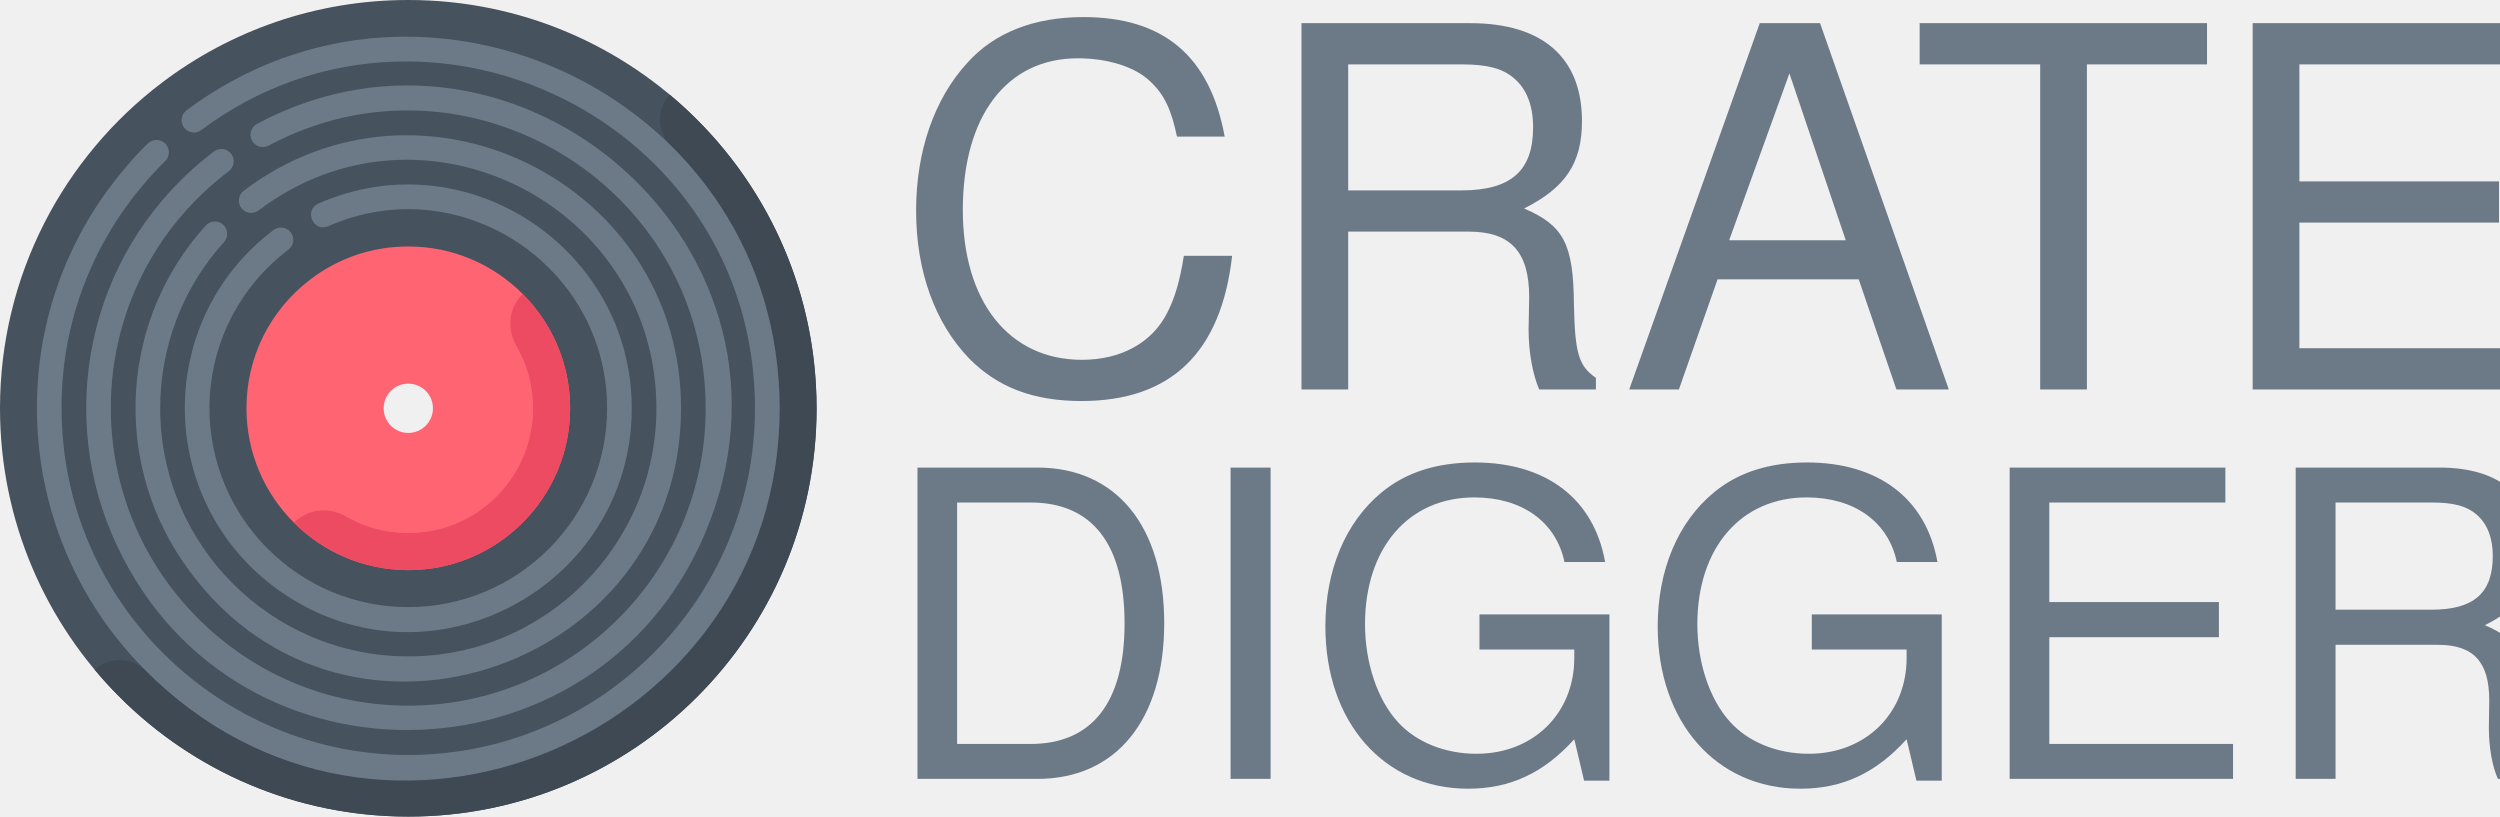
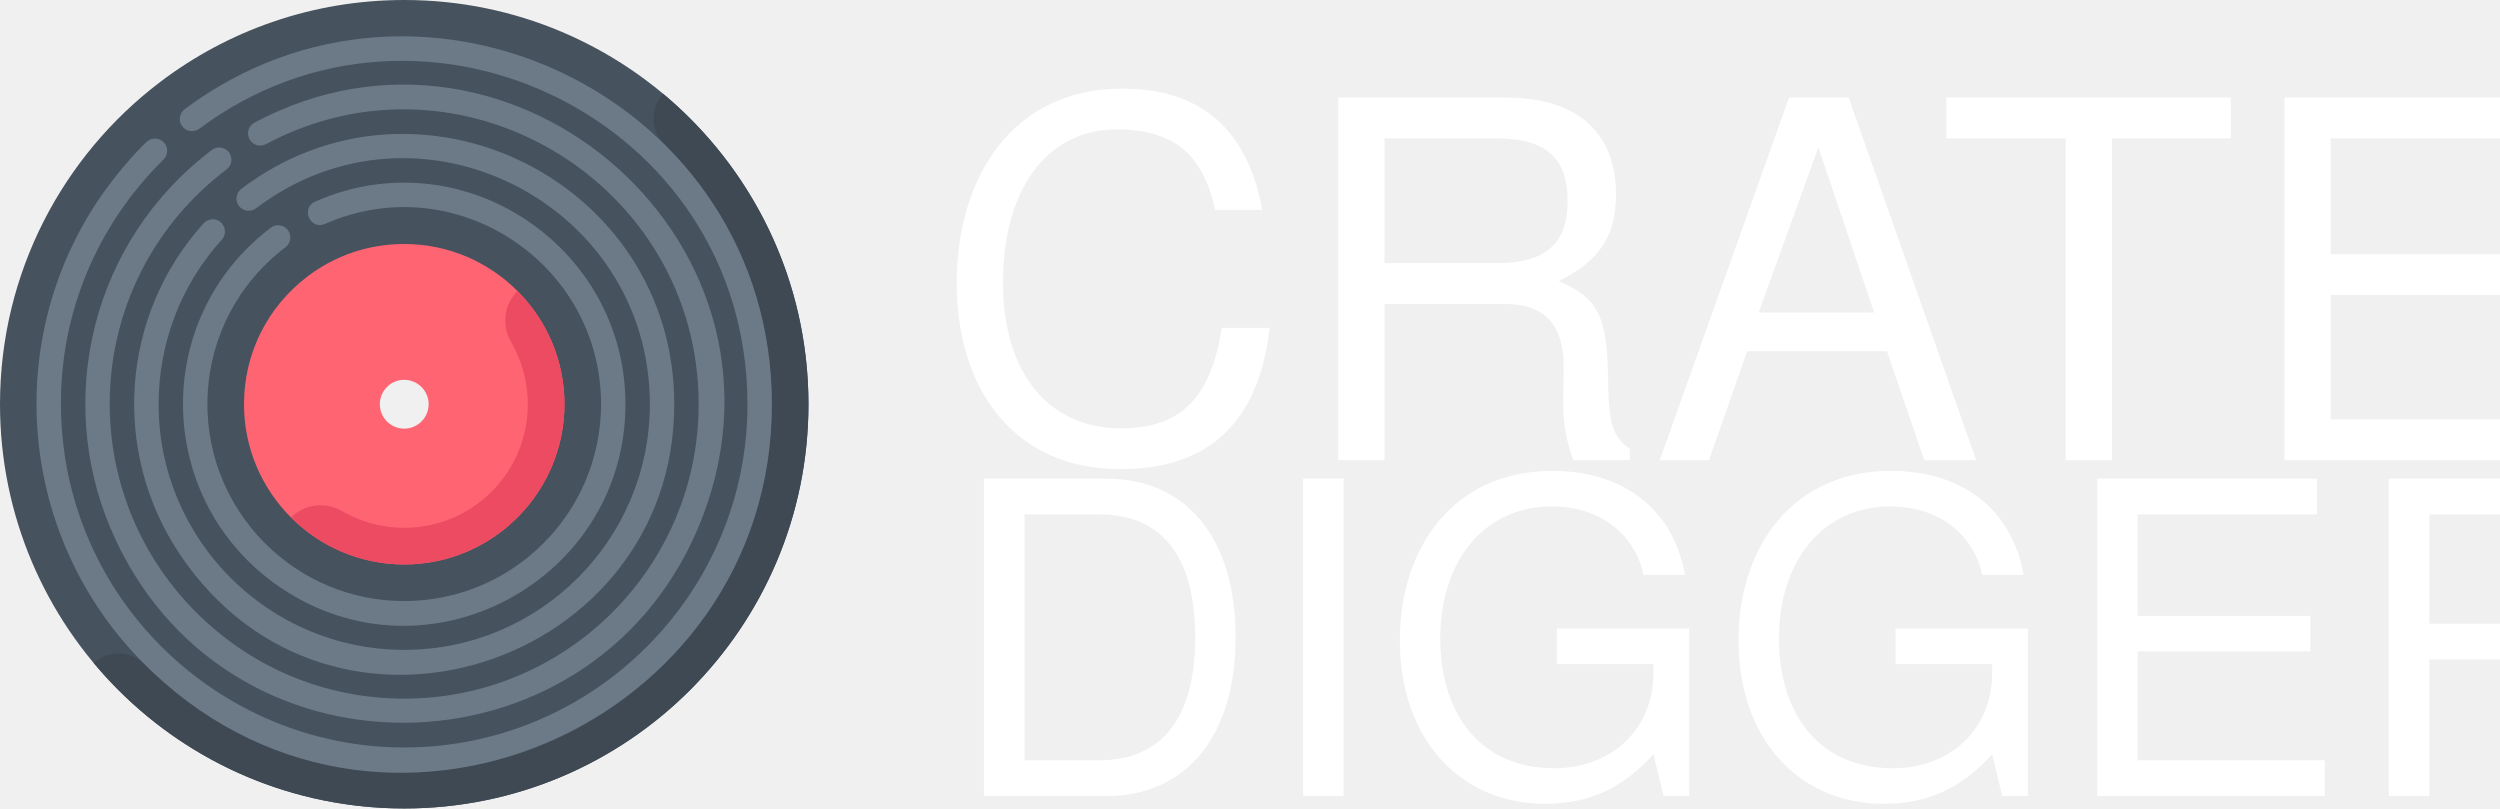
- <svg xmlns="http://www.w3.org/2000/svg" width="199px" height="65px" viewBox="0 0 199 65" version="1.1">
+ <svg xmlns="http://www.w3.org/2000/svg" width="201px" height="65px" viewBox="0 0 201 65" version="1.1">
  <defs />
  <g id="Logo" stroke="none" stroke-width="1" fill="none" fill-rule="evenodd">
-     <g id="Group-2" transform="translate(70, -8)" fill="#6C7A88" font-family="Helvetica-Light, Helvetica" font-weight="300">
-       <text id="CRATE" font-size="40">
-         <tspan x="1" y="39">CRATE</tspan>
+     <g id="Group-2" transform="translate(75, -2)" fill="#FFFFFF" font-weight="300" line-spacing="36">
+       <text id="CRATE" font-family="HelveticaNeue-Light, Helvetica Neue" font-size="40">
+         <tspan x="0" y="39">CRATE</tspan>
      </text>
-       <text id="DIGGER" font-size="34">
-         <tspan x="0" y="70">DIGGER</tspan>
+       <text id="DIGGER" font-family="HelveticaNeue-Thin, Helvetica Neue" font-size="35">
+         <tspan x="1" y="66">DIGGER</tspan>
      </text>
    </g>
    <g id="873351" fill-rule="nonzero">
      <path d="M32.5,0 C25.13,0 18.334,2.453 12.882,6.587 C5.055,12.521 0,21.92 0,32.5 C0,50.449 14.551,65 32.5,65 C50.449,65 65,50.449 65,32.5 C65,14.551 50.449,0 32.5,0 Z M32.5,37.731 C29.615,37.731 27.269,35.385 27.269,32.5 C27.269,30.846 28.035,29.317 29.371,28.304 C30.263,27.627 31.346,27.269 32.5,27.269 C35.385,27.269 37.731,29.615 37.731,32.5 C37.731,35.385 35.385,37.731 32.5,37.731 Z" id="Shape" fill="#46525E" />
      <path d="M53.31,7.538 C52.255,8.692 52.283,10.483 53.4,11.6 C58.983,17.182 62.057,24.605 62.057,32.5 C62.057,40.395 58.983,47.817 53.4,53.4 C47.817,58.983 40.395,62.057 32.5,62.057 C24.605,62.057 17.182,58.983 11.6,53.4 C10.483,52.283 8.692,52.255 7.538,53.31 C13.499,60.454 22.468,65 32.5,65 C50.449,65 65,50.449 65,32.5 C65,22.468 60.454,13.499 53.31,7.538 Z" id="Shape" fill="#3E4954" />
      <g id="Group" transform="translate(2.919922, 2.919922)" fill="#6C7A88">
        <path d="M14.111,9.138 C4.38,16.515 1.56,29.151 5.964,39.55 C14.908,60.656 44.467,60.149 53.196,39.55 C62.728,17.045 38.409,-4.21 17.54,6.939 C17.063,7.194 16.882,7.789 17.137,8.266 C17.392,8.742 17.982,8.926 18.464,8.669 C34.198,0.265 53.252,11.81 53.252,29.58 C53.252,42.642 42.641,53.252 29.58,53.252 C23.268,53.252 17.327,50.787 12.85,46.31 C2.782,36.242 3.699,19.498 15.296,10.701 C15.725,10.376 15.814,9.763 15.484,9.327 C15.151,8.888 14.536,8.814 14.111,9.138 Z" id="Shape" />
        <path d="M17.667,13.828 C30.728,3.928 49.329,13.434 49.329,29.58 C49.329,40.477 40.476,49.329 29.58,49.329 C18.683,49.329 9.832,40.476 9.832,29.58 C9.833,24.66 11.637,19.962 14.91,16.35 C15.479,15.72 15.032,14.71 14.183,14.71 C13.907,14.71 13.641,14.828 13.456,15.032 C6.723,22.457 6.041,33.518 11.583,41.71 C23.78,59.759 51.29,50.553 51.29,29.58 C51.29,11.633 30.686,1.492 16.481,12.264 C16.054,12.588 15.96,13.201 16.292,13.639 C16.62,14.072 17.231,14.155 17.667,13.828 Z" id="Shape" />
        <path d="M19.642,44.325 C31.483,52.338 47.359,43.718 47.367,29.58 C47.36,16.853 34.21,8.089 22.421,13.287 C21.253,13.804 22.005,15.611 23.212,15.083 C33.699,10.464 45.405,18.246 45.405,29.58 C45.405,38.298 38.326,45.405 29.58,45.405 C25.361,45.405 21.389,43.757 18.395,40.765 C11.667,34.034 12.286,22.839 20.037,16.954 C20.473,16.625 20.551,16.011 20.226,15.58 C19.889,15.137 19.272,15.071 18.852,15.391 C9.098,22.776 9.539,37.491 19.642,44.325 Z" id="Shape" />
        <path d="M11.927,5.862 C11.496,6.186 11.402,6.798 11.729,7.234 C12.062,7.682 12.683,7.748 13.101,7.433 C30.996,-5.939 57.177,6.687 57.177,29.601 C57.178,44.733 44.839,57.178 29.559,57.178 C14.769,57.178 1.978,45.204 1.978,29.504 C1.979,22.106 4.91,15.145 10.231,9.902 C10.621,9.517 10.615,8.895 10.241,8.516 C9.857,8.127 9.237,8.127 8.855,8.504 C8.855,8.504 8.853,8.504 8.853,8.505 C7.995,9.29 6.334,11.173 5.051,13.067 C-2.765,24.626 -1.378,40.248 8.492,50.275 C27.383,69.478 59.139,55.504 59.139,29.601 C59.139,5.084 31.125,-8.493 11.927,5.862 Z" id="Shape" />
      </g>
      <path d="M32.5,19.618 C29.664,19.618 26.979,20.517 24.735,22.219 C21.483,24.685 19.618,28.432 19.618,32.5 C19.618,39.603 25.397,45.382 32.5,45.382 C39.603,45.382 45.382,39.603 45.382,32.5 C45.382,25.397 39.603,19.618 32.5,19.618 Z M32.5,34.462 C31.418,34.462 30.538,33.582 30.538,32.5 C30.538,31.88 30.825,31.306 31.326,30.927 C31.661,30.673 32.067,30.538 32.5,30.538 C33.582,30.538 34.462,31.418 34.462,32.5 C34.462,33.582 33.582,34.462 32.5,34.462 Z" id="Shape" fill="#FF6473" />
      <path d="M41.603,23.397 C40.511,24.489 40.321,26.173 41.097,27.508 C43.304,31.311 42.781,36.276 39.529,39.528 C36.276,42.781 31.311,43.304 27.508,41.097 C26.173,40.321 24.489,40.511 23.397,41.603 C25.86,44.067 29.313,45.542 33.102,45.369 C39.712,45.066 45.066,39.712 45.369,33.102 C45.542,29.313 44.067,25.86 41.603,23.397 Z" id="Shape" fill="#EC4B62" />
    </g>
  </g>
</svg>
